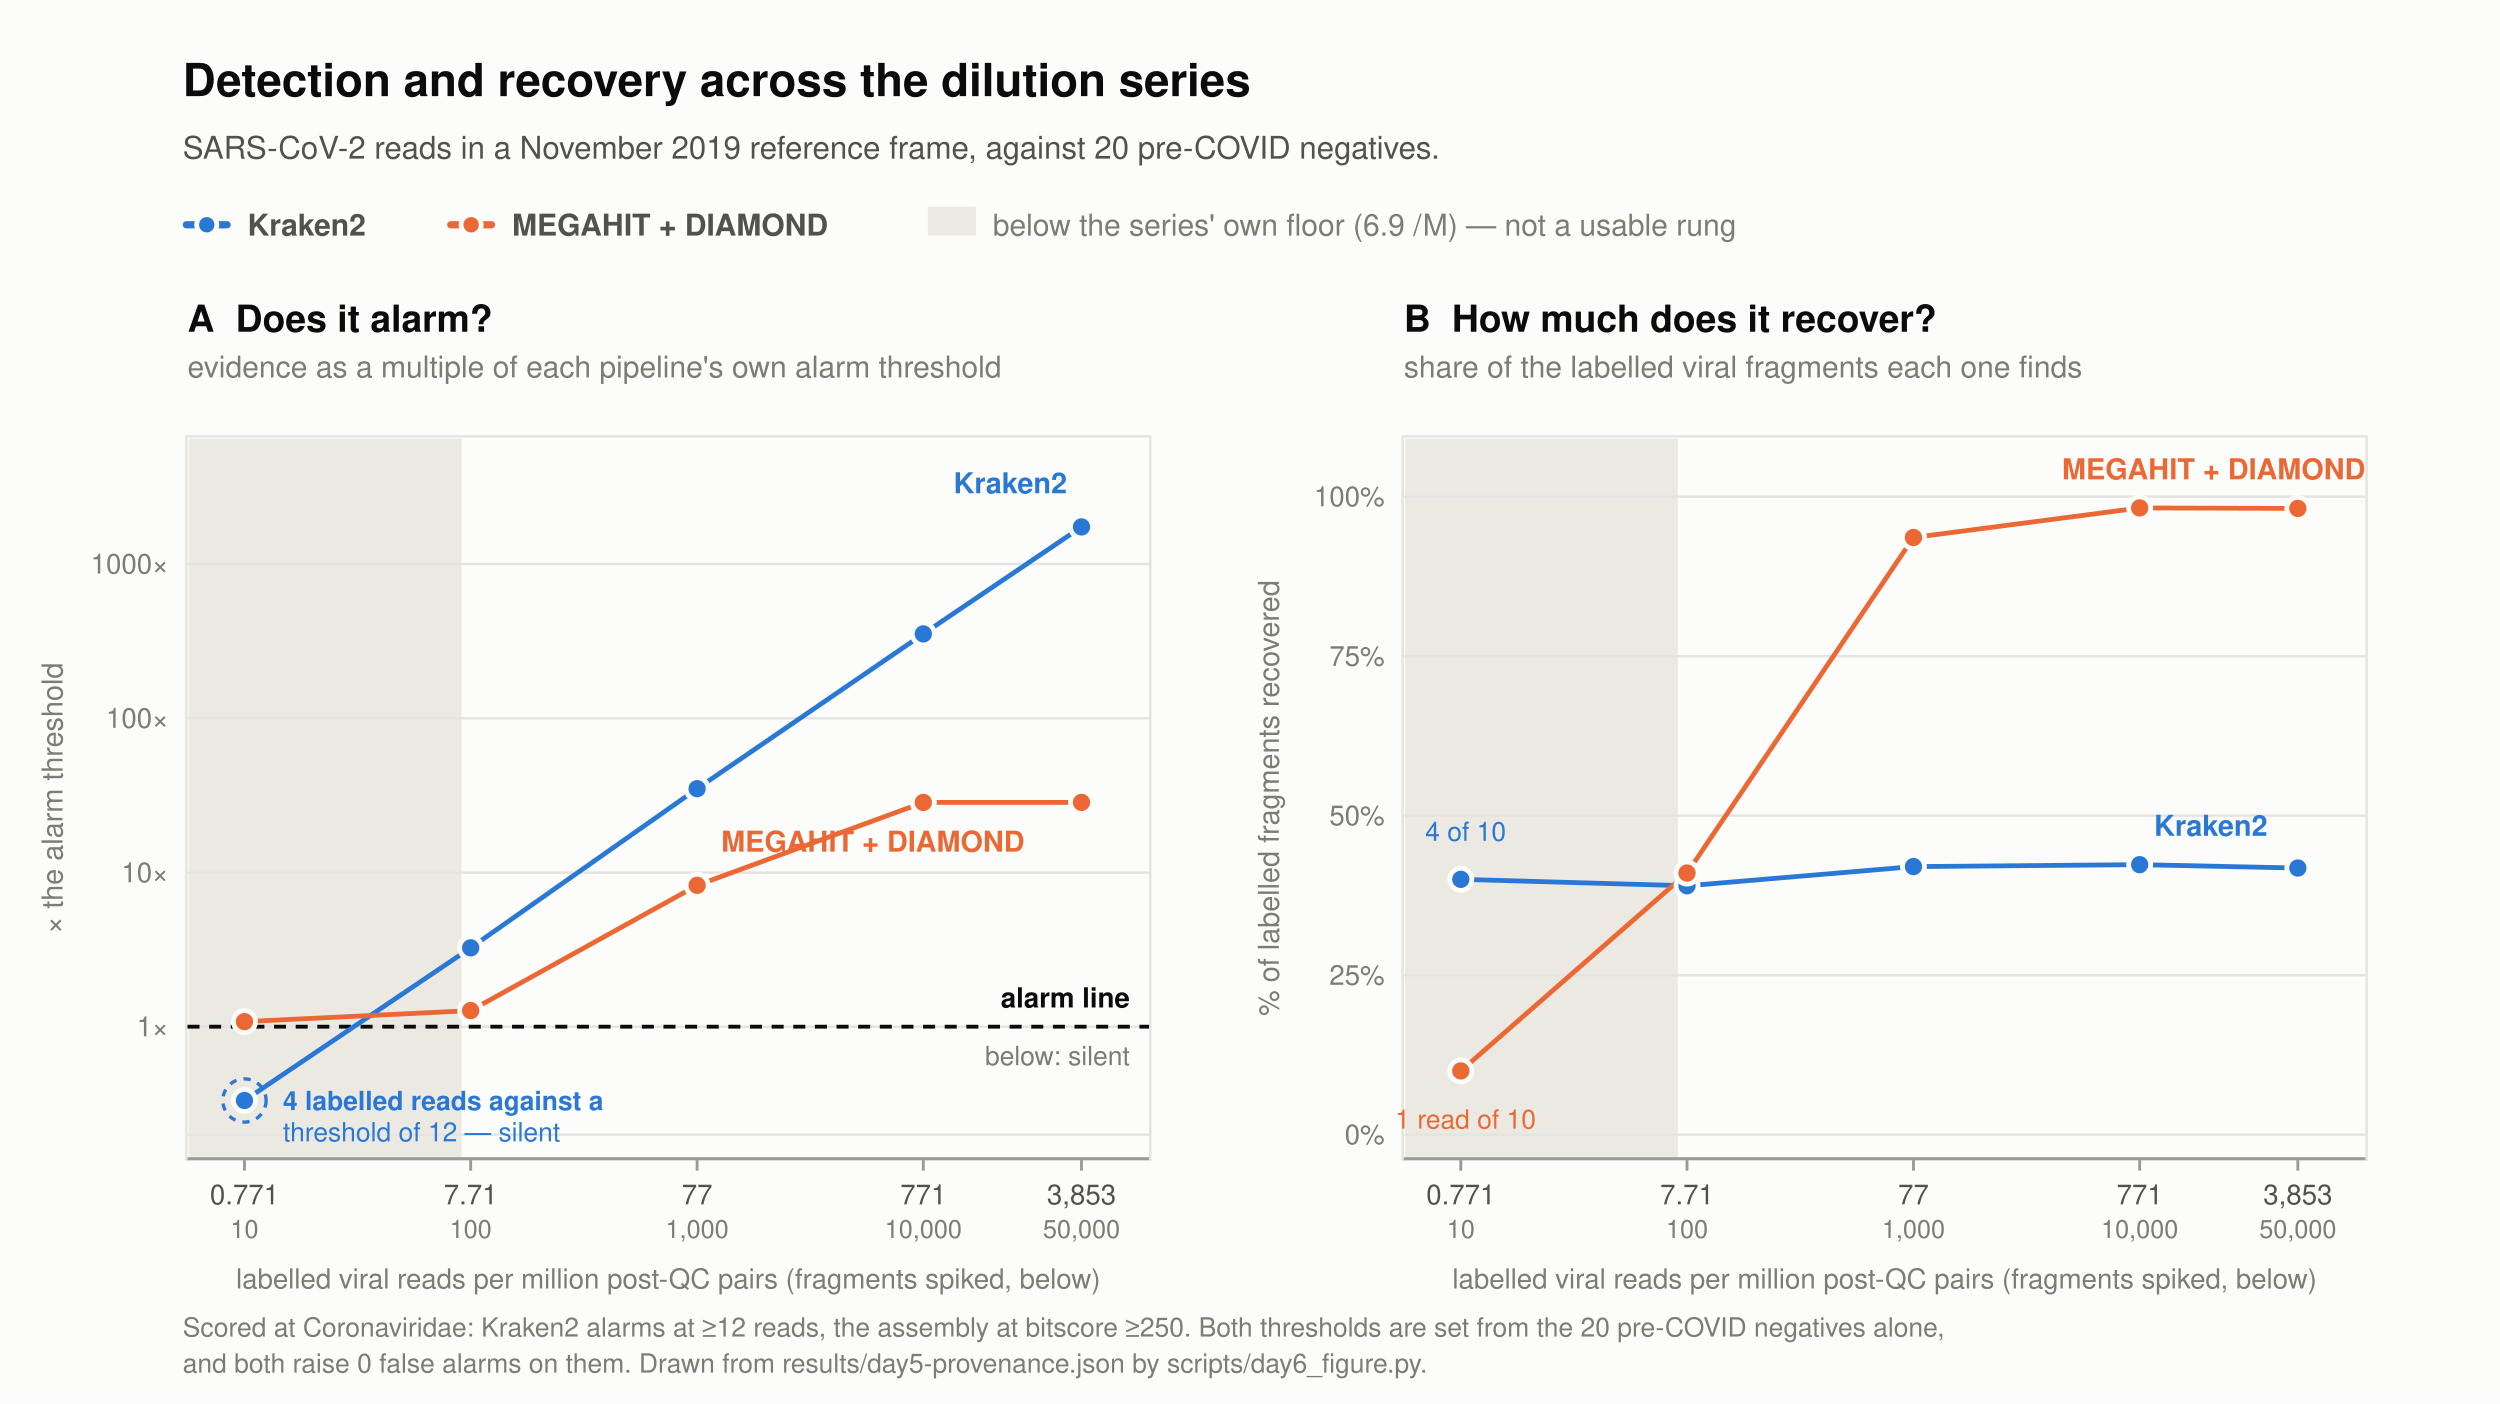
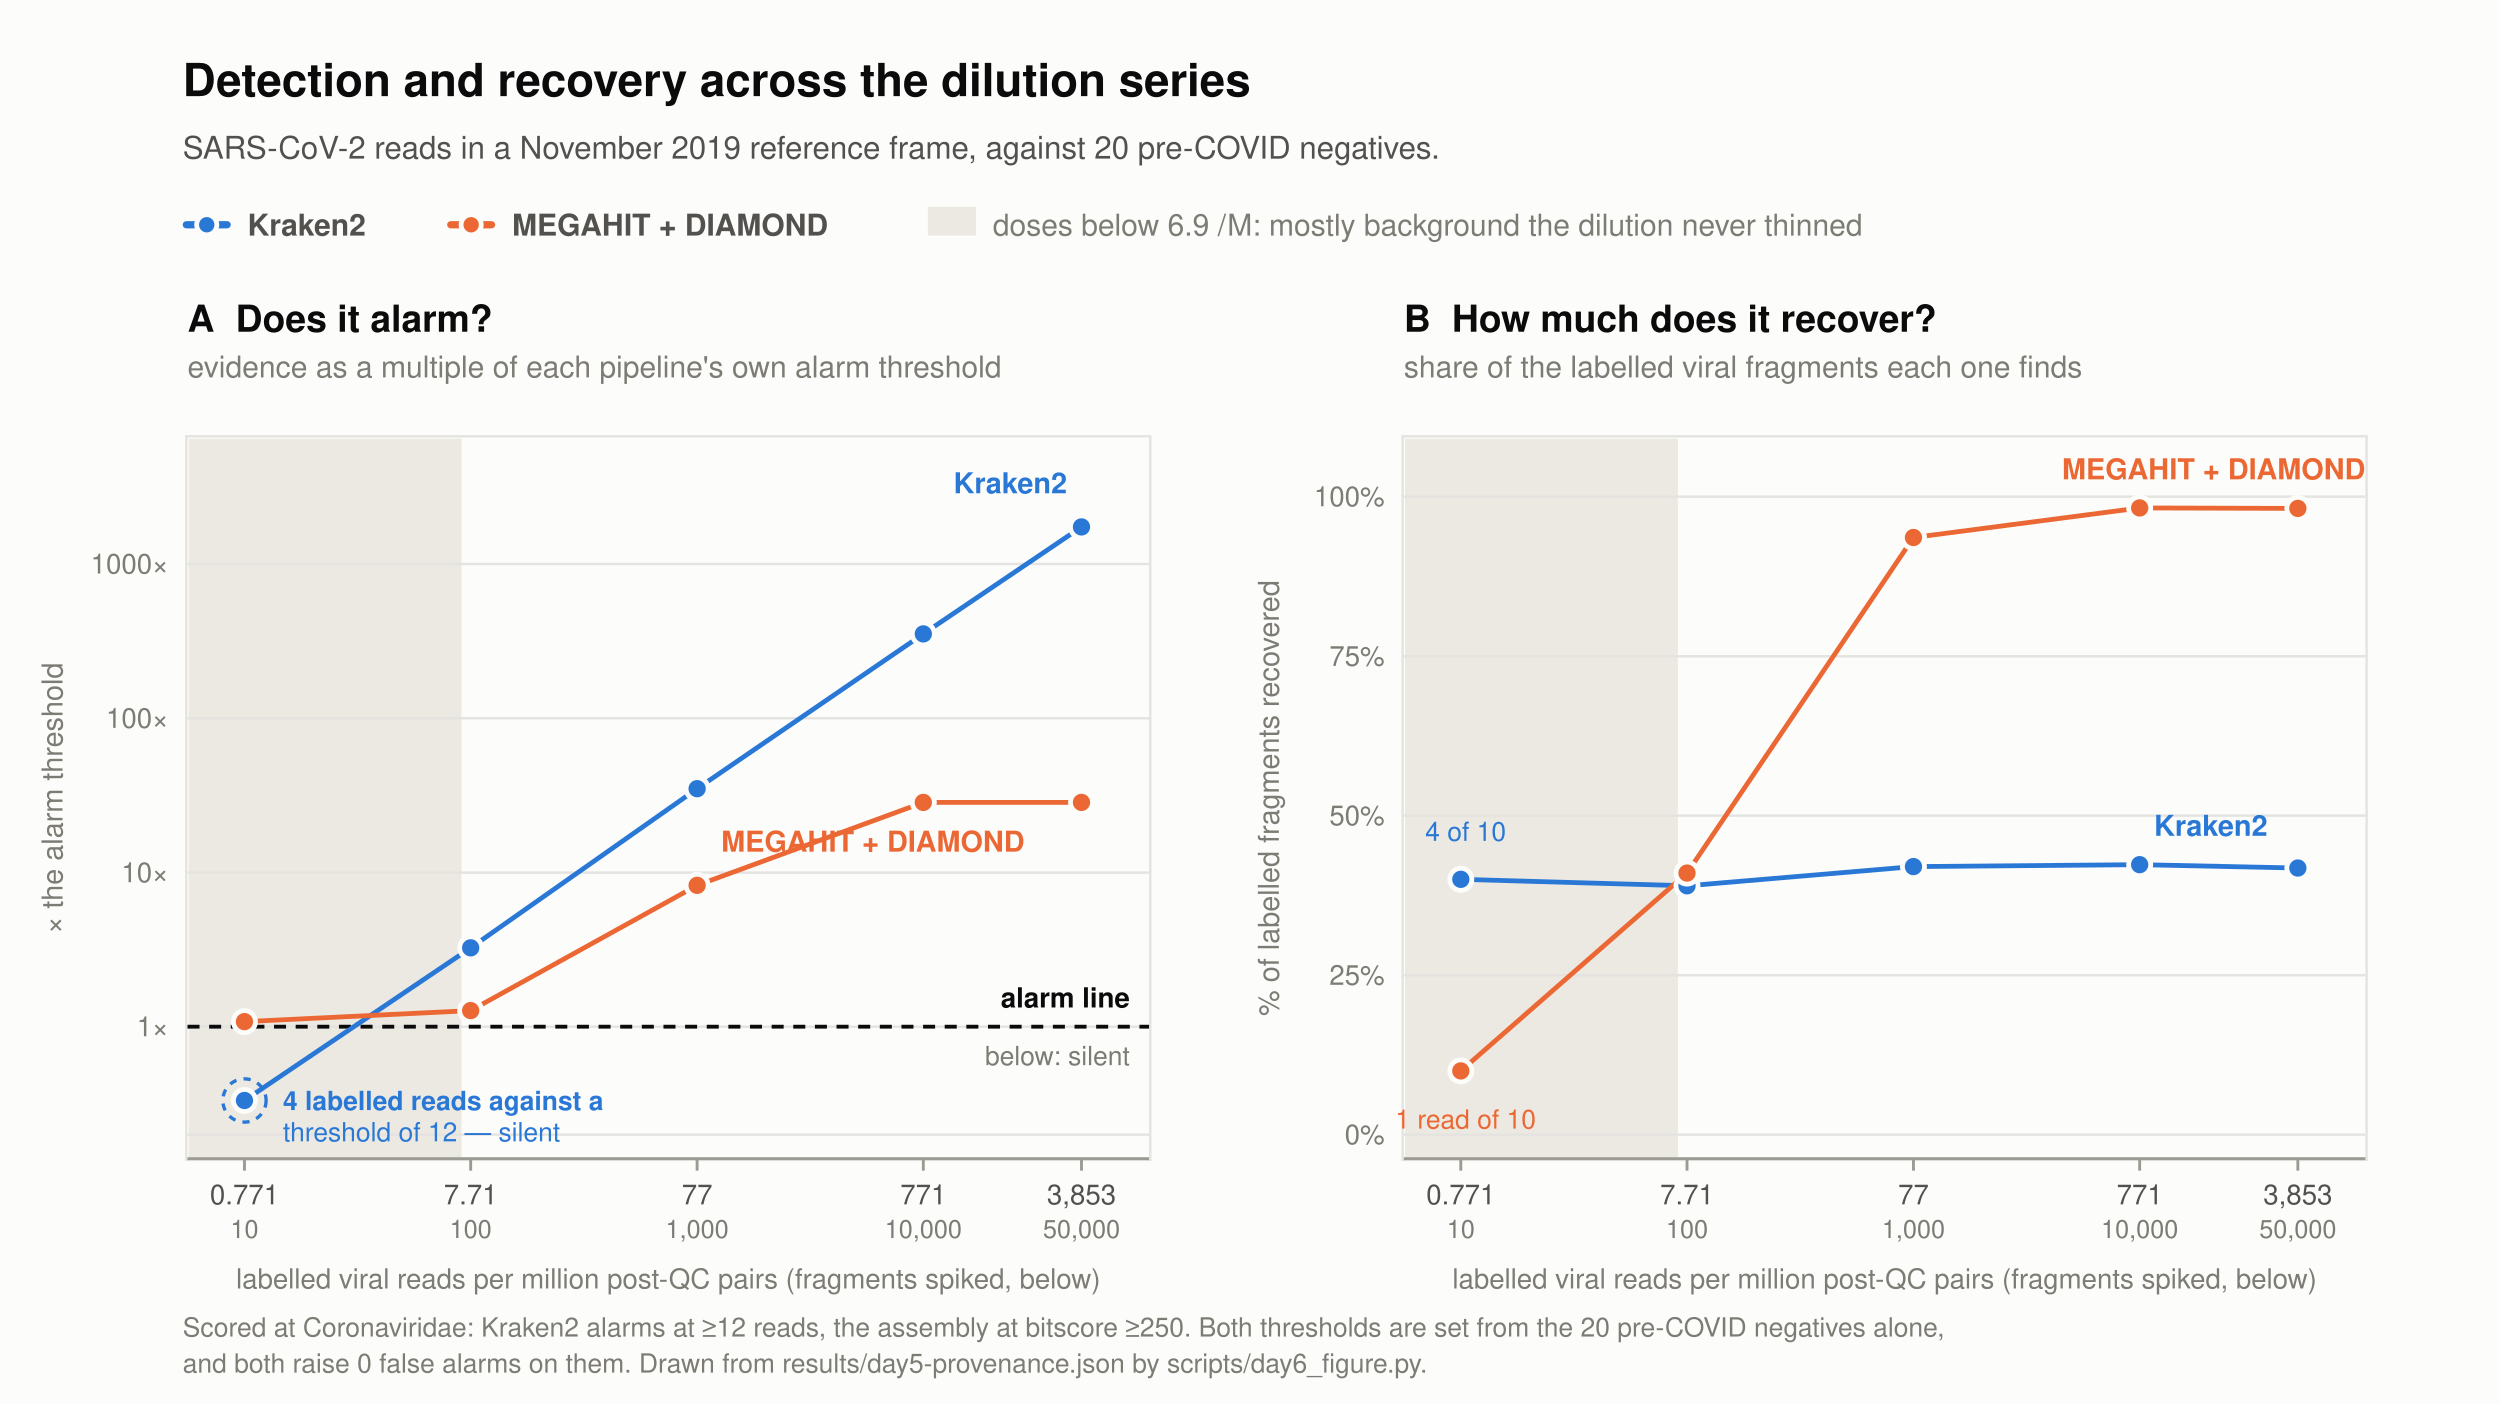
<svg xmlns="http://www.w3.org/2000/svg" width="1040" height="584" viewBox="0 0 1040 584" role="img" aria-label="Two panels: alarm margin and read recovery against dilution for both detection pipelines">
  <rect width="1040" height="584" fill="#fcfcfb" />
  <text x="76.0" y="40.0" font-family="ui-sans-serif,-apple-system,BlinkMacSystemFont,'Segoe UI',Helvetica,Arial,sans-serif" font-size="19" font-weight="700" fill="#0b0b0b" text-anchor="start">Detection and recovery across the dilution series</text>
  <text x="76.0" y="66.0" font-family="ui-sans-serif,-apple-system,BlinkMacSystemFont,'Segoe UI',Helvetica,Arial,sans-serif" font-size="13" font-weight="400" fill="#52514e" text-anchor="start">SARS-CoV-2 reads in a November 2019 reference frame, against 20 pre-COVID negatives.</text>
  <rect x="76" y="92" width="20" height="3" rx="1.5" fill="#2a78d6" />
  <circle cx="86.0" cy="93.5" r="4.2" fill="#2a78d6" stroke="#fcfcfb" stroke-width="2" />
  <text x="103.0" y="98.0" font-family="ui-sans-serif,-apple-system,BlinkMacSystemFont,'Segoe UI',Helvetica,Arial,sans-serif" font-size="12.5" font-weight="550" fill="#52514e" text-anchor="start">Kraken2</text>
  <rect x="186" y="92" width="20" height="3" rx="1.5" fill="#eb6834" />
  <circle cx="196.0" cy="93.5" r="4.2" fill="#eb6834" stroke="#fcfcfb" stroke-width="2" />
  <text x="213.0" y="98.0" font-family="ui-sans-serif,-apple-system,BlinkMacSystemFont,'Segoe UI',Helvetica,Arial,sans-serif" font-size="12.5" font-weight="550" fill="#52514e" text-anchor="start">MEGAHIT + DIAMOND</text>
  <rect x="386" y="86" width="20" height="12" fill="#ece9e2" />
-   <text x="413.0" y="98.0" font-family="ui-sans-serif,-apple-system,BlinkMacSystemFont,'Segoe UI',Helvetica,Arial,sans-serif" font-size="12.5" font-weight="400" fill="#7c7b74" text-anchor="start">below the series' own floor (6.9 /M) — not a usable rung</text>
+   <text x="413.0" y="98.0" font-family="ui-sans-serif,-apple-system,BlinkMacSystemFont,'Segoe UI',Helvetica,Arial,sans-serif" font-size="12.5" font-weight="400" fill="#7c7b74" text-anchor="start">doses below 6.9 /M: mostly background the dilution never thinned</text>
  <rect x="77.5" y="181.5" width="401" height="301" fill="none" stroke="#e4e3df" stroke-width="1" />
  <text x="78.0" y="138.0" font-family="ui-sans-serif,-apple-system,BlinkMacSystemFont,'Segoe UI',Helvetica,Arial,sans-serif" font-size="15.5" font-weight="700" fill="#0b0b0b" text-anchor="start">A</text>
  <text x="98.0" y="138.0" font-family="ui-sans-serif,-apple-system,BlinkMacSystemFont,'Segoe UI',Helvetica,Arial,sans-serif" font-size="15.5" font-weight="650" fill="#0b0b0b" text-anchor="start">Does it alarm?</text>
  <text x="78.0" y="157.0" font-family="ui-sans-serif,-apple-system,BlinkMacSystemFont,'Segoe UI',Helvetica,Arial,sans-serif" font-size="12.5" font-weight="400" fill="#7c7b74" text-anchor="start">evidence as a multiple of each pipeline's own alarm threshold</text>
  <text x="26.0" y="332.0" font-family="ui-sans-serif,-apple-system,BlinkMacSystemFont,'Segoe UI',Helvetica,Arial,sans-serif" font-size="12" fill="#7c7b74" text-anchor="middle" transform="rotate(-90 26.0 332.0)">× the alarm threshold</text>
  <rect x="78.5" y="182.5" width="113.5" height="299" fill="#ece9e2" />
  <line x1="78.0" y1="472.0" x2="478.0" y2="472.0" stroke="#e4e3df" stroke-width="1" />
  <line x1="78.0" y1="427.1" x2="478.0" y2="427.1" stroke="#e4e3df" stroke-width="1" />
  <text x="70.0" y="431.1" font-family="ui-sans-serif,-apple-system,BlinkMacSystemFont,'Segoe UI',Helvetica,Arial,sans-serif" font-size="11.5" font-weight="400" fill="#7c7b74" text-anchor="end">1×</text>
  <line x1="78.0" y1="363.0" x2="478.0" y2="363.0" stroke="#e4e3df" stroke-width="1" />
  <text x="70.0" y="367.0" font-family="ui-sans-serif,-apple-system,BlinkMacSystemFont,'Segoe UI',Helvetica,Arial,sans-serif" font-size="11.5" font-weight="400" fill="#7c7b74" text-anchor="end">10×</text>
  <line x1="78.0" y1="298.8" x2="478.0" y2="298.8" stroke="#e4e3df" stroke-width="1" />
  <text x="70.0" y="302.8" font-family="ui-sans-serif,-apple-system,BlinkMacSystemFont,'Segoe UI',Helvetica,Arial,sans-serif" font-size="11.5" font-weight="400" fill="#7c7b74" text-anchor="end">100×</text>
  <line x1="78.0" y1="234.6" x2="478.0" y2="234.6" stroke="#e4e3df" stroke-width="1" />
  <text x="70.0" y="238.6" font-family="ui-sans-serif,-apple-system,BlinkMacSystemFont,'Segoe UI',Helvetica,Arial,sans-serif" font-size="11.5" font-weight="400" fill="#7c7b74" text-anchor="end">1000×</text>
  <line x1="78.0" y1="427.1" x2="478.0" y2="427.1" stroke="#0b0b0b" stroke-width="1.6" stroke-dasharray="5 4" />
  <text x="470.0" y="419.1" font-family="ui-sans-serif,-apple-system,BlinkMacSystemFont,'Segoe UI',Helvetica,Arial,sans-serif" font-size="11.5" font-weight="600" fill="#0b0b0b" text-anchor="end">alarm line</text>
  <text x="470.0" y="443.1" font-family="ui-sans-serif,-apple-system,BlinkMacSystemFont,'Segoe UI',Helvetica,Arial,sans-serif" font-size="11" font-weight="400" fill="#7c7b74" text-anchor="end">below: silent</text>
  <polyline points="449.9,219.2 384.1,263.7 290.0,328.1 195.8,394.3 101.7,457.8" fill="none" stroke="#2a78d6" stroke-width="2.0" stroke-linecap="round" stroke-linejoin="round" />
  <polyline points="449.9,333.8 384.1,333.8 290.0,368.3 195.8,420.4 101.7,425.0" fill="none" stroke="#eb6834" stroke-width="2.0" stroke-linecap="round" stroke-linejoin="round" />
  <circle cx="449.9" cy="219.2" r="4.6" fill="#2a78d6" stroke="#fcfcfb" stroke-width="2" />
  <circle cx="384.1" cy="263.7" r="4.6" fill="#2a78d6" stroke="#fcfcfb" stroke-width="2" />
  <circle cx="290.0" cy="328.1" r="4.6" fill="#2a78d6" stroke="#fcfcfb" stroke-width="2" />
  <circle cx="195.8" cy="394.3" r="4.6" fill="#2a78d6" stroke="#fcfcfb" stroke-width="2" />
  <circle cx="101.7" cy="457.8" r="4.6" fill="#2a78d6" stroke="#fcfcfb" stroke-width="2" />
  <circle cx="449.9" cy="333.8" r="4.6" fill="#eb6834" stroke="#fcfcfb" stroke-width="2" />
  <circle cx="384.1" cy="333.8" r="4.6" fill="#eb6834" stroke="#fcfcfb" stroke-width="2" />
  <circle cx="290.0" cy="368.3" r="4.6" fill="#eb6834" stroke="#fcfcfb" stroke-width="2" />
  <circle cx="195.8" cy="420.4" r="4.6" fill="#eb6834" stroke="#fcfcfb" stroke-width="2" />
  <circle cx="101.7" cy="425.0" r="4.6" fill="#eb6834" stroke="#fcfcfb" stroke-width="2" />
  <circle cx="101.7" cy="457.8" r="9" fill="none" stroke="#2a78d6" stroke-width="1.4" stroke-dasharray="3 3" />
  <text x="117.7" y="461.8" font-family="ui-sans-serif,-apple-system,BlinkMacSystemFont,'Segoe UI',Helvetica,Arial,sans-serif" font-size="11" font-weight="600" fill="#2a78d6" text-anchor="start">4 labelled reads against a</text>
  <text x="117.7" y="474.8" font-family="ui-sans-serif,-apple-system,BlinkMacSystemFont,'Segoe UI',Helvetica,Arial,sans-serif" font-size="11" font-weight="400" fill="#2a78d6" text-anchor="start">threshold of 12 — silent</text>
  <text x="443.9" y="205.2" font-family="ui-sans-serif,-apple-system,BlinkMacSystemFont,'Segoe UI',Helvetica,Arial,sans-serif" font-size="12" font-weight="650" fill="#2a78d6" text-anchor="end">Kraken2</text>
  <text x="300.0" y="354.3" font-family="ui-sans-serif,-apple-system,BlinkMacSystemFont,'Segoe UI',Helvetica,Arial,sans-serif" font-size="12" font-weight="650" fill="#eb6834" text-anchor="start">MEGAHIT + DIAMOND</text>
  <rect x="583.5" y="181.5" width="401" height="301" fill="none" stroke="#e4e3df" stroke-width="1" />
  <text x="584.0" y="138.0" font-family="ui-sans-serif,-apple-system,BlinkMacSystemFont,'Segoe UI',Helvetica,Arial,sans-serif" font-size="15.5" font-weight="700" fill="#0b0b0b" text-anchor="start">B</text>
  <text x="604.0" y="138.0" font-family="ui-sans-serif,-apple-system,BlinkMacSystemFont,'Segoe UI',Helvetica,Arial,sans-serif" font-size="15.5" font-weight="650" fill="#0b0b0b" text-anchor="start">How much does it recover?</text>
  <text x="584.0" y="157.0" font-family="ui-sans-serif,-apple-system,BlinkMacSystemFont,'Segoe UI',Helvetica,Arial,sans-serif" font-size="12.5" font-weight="400" fill="#7c7b74" text-anchor="start">share of the labelled viral fragments each one finds</text>
  <text x="532.0" y="332.0" font-family="ui-sans-serif,-apple-system,BlinkMacSystemFont,'Segoe UI',Helvetica,Arial,sans-serif" font-size="12" fill="#7c7b74" text-anchor="middle" transform="rotate(-90 532.0 332.0)">% of labelled fragments recovered</text>
  <rect x="584.5" y="182.5" width="113.5" height="299" fill="#ece9e2" />
  <line x1="584.0" y1="472.0" x2="984.0" y2="472.0" stroke="#e4e3df" stroke-width="1" />
  <text x="576.0" y="476.0" font-family="ui-sans-serif,-apple-system,BlinkMacSystemFont,'Segoe UI',Helvetica,Arial,sans-serif" font-size="11.5" font-weight="400" fill="#7c7b74" text-anchor="end">0%</text>
  <line x1="584.0" y1="405.7" x2="984.0" y2="405.7" stroke="#e4e3df" stroke-width="1" />
  <text x="576.0" y="409.7" font-family="ui-sans-serif,-apple-system,BlinkMacSystemFont,'Segoe UI',Helvetica,Arial,sans-serif" font-size="11.5" font-weight="400" fill="#7c7b74" text-anchor="end">25%</text>
  <line x1="584.0" y1="339.3" x2="984.0" y2="339.3" stroke="#e4e3df" stroke-width="1" />
  <text x="576.0" y="343.3" font-family="ui-sans-serif,-apple-system,BlinkMacSystemFont,'Segoe UI',Helvetica,Arial,sans-serif" font-size="11.5" font-weight="400" fill="#7c7b74" text-anchor="end">50%</text>
  <line x1="584.0" y1="273.0" x2="984.0" y2="273.0" stroke="#e4e3df" stroke-width="1" />
  <text x="576.0" y="277.0" font-family="ui-sans-serif,-apple-system,BlinkMacSystemFont,'Segoe UI',Helvetica,Arial,sans-serif" font-size="11.5" font-weight="400" fill="#7c7b74" text-anchor="end">75%</text>
  <line x1="584.0" y1="206.6" x2="984.0" y2="206.6" stroke="#e4e3df" stroke-width="1" />
  <text x="576.0" y="210.6" font-family="ui-sans-serif,-apple-system,BlinkMacSystemFont,'Segoe UI',Helvetica,Arial,sans-serif" font-size="11.5" font-weight="400" fill="#7c7b74" text-anchor="end">100%</text>
  <polyline points="955.9,361.1 890.1,359.7 796.0,360.5 701.8,368.5 607.7,365.8" fill="none" stroke="#2a78d6" stroke-width="2.0" stroke-linecap="round" stroke-linejoin="round" />
  <polyline points="955.9,211.5 890.1,211.3 796.0,223.6 701.8,363.2 607.7,445.5" fill="none" stroke="#eb6834" stroke-width="2.0" stroke-linecap="round" stroke-linejoin="round" />
  <circle cx="955.9" cy="361.1" r="4.6" fill="#2a78d6" stroke="#fcfcfb" stroke-width="2" />
  <circle cx="890.1" cy="359.7" r="4.6" fill="#2a78d6" stroke="#fcfcfb" stroke-width="2" />
  <circle cx="796.0" cy="360.5" r="4.6" fill="#2a78d6" stroke="#fcfcfb" stroke-width="2" />
  <circle cx="701.8" cy="368.5" r="4.6" fill="#2a78d6" stroke="#fcfcfb" stroke-width="2" />
  <circle cx="607.7" cy="365.8" r="4.6" fill="#2a78d6" stroke="#fcfcfb" stroke-width="2" />
  <circle cx="955.9" cy="211.5" r="4.6" fill="#eb6834" stroke="#fcfcfb" stroke-width="2" />
  <circle cx="890.1" cy="211.3" r="4.6" fill="#eb6834" stroke="#fcfcfb" stroke-width="2" />
  <circle cx="796.0" cy="223.6" r="4.6" fill="#eb6834" stroke="#fcfcfb" stroke-width="2" />
  <circle cx="701.8" cy="363.2" r="4.6" fill="#eb6834" stroke="#fcfcfb" stroke-width="2" />
  <circle cx="607.7" cy="445.5" r="4.6" fill="#eb6834" stroke="#fcfcfb" stroke-width="2" />
  <text x="984.0" y="199.4" font-family="ui-sans-serif,-apple-system,BlinkMacSystemFont,'Segoe UI',Helvetica,Arial,sans-serif" font-size="12" font-weight="650" fill="#eb6834" text-anchor="end">MEGAHIT + DIAMOND</text>
  <text x="896.1" y="347.7" font-family="ui-sans-serif,-apple-system,BlinkMacSystemFont,'Segoe UI',Helvetica,Arial,sans-serif" font-size="12" font-weight="650" fill="#2a78d6" text-anchor="start">Kraken2</text>
  <text x="609.7" y="469.5" font-family="ui-sans-serif,-apple-system,BlinkMacSystemFont,'Segoe UI',Helvetica,Arial,sans-serif" font-size="11" font-weight="400" fill="#eb6834" text-anchor="middle">1 read of 10</text>
  <text x="609.7" y="349.8" font-family="ui-sans-serif,-apple-system,BlinkMacSystemFont,'Segoe UI',Helvetica,Arial,sans-serif" font-size="11" font-weight="400" fill="#2a78d6" text-anchor="middle">4 of 10</text>
  <line x1="78.0" y1="482.0" x2="478.0" y2="482.0" stroke="#9b9a93" stroke-width="1.2" />
  <line x1="449.9" y1="482.0" x2="449.9" y2="487.0" stroke="#9b9a93" stroke-width="1.2" />
  <text x="449.9" y="501.0" font-family="ui-sans-serif,-apple-system,BlinkMacSystemFont,'Segoe UI',Helvetica,Arial,sans-serif" font-size="11.5" font-weight="400" fill="#52514e" text-anchor="middle">3,853</text>
  <text x="449.9" y="515.0" font-family="ui-sans-serif,-apple-system,BlinkMacSystemFont,'Segoe UI',Helvetica,Arial,sans-serif" font-size="10.5" font-weight="400" fill="#7c7b74" text-anchor="middle">50,000</text>
  <line x1="384.1" y1="482.0" x2="384.1" y2="487.0" stroke="#9b9a93" stroke-width="1.2" />
  <text x="384.1" y="501.0" font-family="ui-sans-serif,-apple-system,BlinkMacSystemFont,'Segoe UI',Helvetica,Arial,sans-serif" font-size="11.5" font-weight="400" fill="#52514e" text-anchor="middle">771</text>
  <text x="384.1" y="515.0" font-family="ui-sans-serif,-apple-system,BlinkMacSystemFont,'Segoe UI',Helvetica,Arial,sans-serif" font-size="10.5" font-weight="400" fill="#7c7b74" text-anchor="middle">10,000</text>
  <line x1="290.0" y1="482.0" x2="290.0" y2="487.0" stroke="#9b9a93" stroke-width="1.2" />
  <text x="290.0" y="501.0" font-family="ui-sans-serif,-apple-system,BlinkMacSystemFont,'Segoe UI',Helvetica,Arial,sans-serif" font-size="11.5" font-weight="400" fill="#52514e" text-anchor="middle">77</text>
  <text x="290.0" y="515.0" font-family="ui-sans-serif,-apple-system,BlinkMacSystemFont,'Segoe UI',Helvetica,Arial,sans-serif" font-size="10.5" font-weight="400" fill="#7c7b74" text-anchor="middle">1,000</text>
  <line x1="195.8" y1="482.0" x2="195.8" y2="487.0" stroke="#9b9a93" stroke-width="1.2" />
  <text x="195.8" y="501.0" font-family="ui-sans-serif,-apple-system,BlinkMacSystemFont,'Segoe UI',Helvetica,Arial,sans-serif" font-size="11.5" font-weight="400" fill="#52514e" text-anchor="middle">7.71</text>
  <text x="195.8" y="515.0" font-family="ui-sans-serif,-apple-system,BlinkMacSystemFont,'Segoe UI',Helvetica,Arial,sans-serif" font-size="10.5" font-weight="400" fill="#7c7b74" text-anchor="middle">100</text>
  <line x1="101.7" y1="482.0" x2="101.7" y2="487.0" stroke="#9b9a93" stroke-width="1.2" />
  <text x="101.7" y="501.0" font-family="ui-sans-serif,-apple-system,BlinkMacSystemFont,'Segoe UI',Helvetica,Arial,sans-serif" font-size="11.5" font-weight="400" fill="#52514e" text-anchor="middle">0.771</text>
  <text x="101.7" y="515.0" font-family="ui-sans-serif,-apple-system,BlinkMacSystemFont,'Segoe UI',Helvetica,Arial,sans-serif" font-size="10.5" font-weight="400" fill="#7c7b74" text-anchor="middle">10</text>
  <text x="278.0" y="536.0" font-family="ui-sans-serif,-apple-system,BlinkMacSystemFont,'Segoe UI',Helvetica,Arial,sans-serif" font-size="11.5" font-weight="400" fill="#7c7b74" text-anchor="middle">labelled viral reads per million post-QC pairs  (fragments spiked, below)</text>
  <line x1="584.0" y1="482.0" x2="984.0" y2="482.0" stroke="#9b9a93" stroke-width="1.2" />
  <line x1="955.9" y1="482.0" x2="955.9" y2="487.0" stroke="#9b9a93" stroke-width="1.2" />
  <text x="955.9" y="501.0" font-family="ui-sans-serif,-apple-system,BlinkMacSystemFont,'Segoe UI',Helvetica,Arial,sans-serif" font-size="11.5" font-weight="400" fill="#52514e" text-anchor="middle">3,853</text>
  <text x="955.9" y="515.0" font-family="ui-sans-serif,-apple-system,BlinkMacSystemFont,'Segoe UI',Helvetica,Arial,sans-serif" font-size="10.5" font-weight="400" fill="#7c7b74" text-anchor="middle">50,000</text>
  <line x1="890.1" y1="482.0" x2="890.1" y2="487.0" stroke="#9b9a93" stroke-width="1.2" />
  <text x="890.1" y="501.0" font-family="ui-sans-serif,-apple-system,BlinkMacSystemFont,'Segoe UI',Helvetica,Arial,sans-serif" font-size="11.5" font-weight="400" fill="#52514e" text-anchor="middle">771</text>
  <text x="890.1" y="515.0" font-family="ui-sans-serif,-apple-system,BlinkMacSystemFont,'Segoe UI',Helvetica,Arial,sans-serif" font-size="10.5" font-weight="400" fill="#7c7b74" text-anchor="middle">10,000</text>
  <line x1="796.0" y1="482.0" x2="796.0" y2="487.0" stroke="#9b9a93" stroke-width="1.2" />
  <text x="796.0" y="501.0" font-family="ui-sans-serif,-apple-system,BlinkMacSystemFont,'Segoe UI',Helvetica,Arial,sans-serif" font-size="11.5" font-weight="400" fill="#52514e" text-anchor="middle">77</text>
  <text x="796.0" y="515.0" font-family="ui-sans-serif,-apple-system,BlinkMacSystemFont,'Segoe UI',Helvetica,Arial,sans-serif" font-size="10.5" font-weight="400" fill="#7c7b74" text-anchor="middle">1,000</text>
  <line x1="701.8" y1="482.0" x2="701.8" y2="487.0" stroke="#9b9a93" stroke-width="1.2" />
  <text x="701.8" y="501.0" font-family="ui-sans-serif,-apple-system,BlinkMacSystemFont,'Segoe UI',Helvetica,Arial,sans-serif" font-size="11.5" font-weight="400" fill="#52514e" text-anchor="middle">7.71</text>
  <text x="701.8" y="515.0" font-family="ui-sans-serif,-apple-system,BlinkMacSystemFont,'Segoe UI',Helvetica,Arial,sans-serif" font-size="10.5" font-weight="400" fill="#7c7b74" text-anchor="middle">100</text>
  <line x1="607.7" y1="482.0" x2="607.7" y2="487.0" stroke="#9b9a93" stroke-width="1.2" />
  <text x="607.7" y="501.0" font-family="ui-sans-serif,-apple-system,BlinkMacSystemFont,'Segoe UI',Helvetica,Arial,sans-serif" font-size="11.5" font-weight="400" fill="#52514e" text-anchor="middle">0.771</text>
  <text x="607.7" y="515.0" font-family="ui-sans-serif,-apple-system,BlinkMacSystemFont,'Segoe UI',Helvetica,Arial,sans-serif" font-size="10.5" font-weight="400" fill="#7c7b74" text-anchor="middle">10</text>
  <text x="784.0" y="536.0" font-family="ui-sans-serif,-apple-system,BlinkMacSystemFont,'Segoe UI',Helvetica,Arial,sans-serif" font-size="11.5" font-weight="400" fill="#7c7b74" text-anchor="middle">labelled viral reads per million post-QC pairs  (fragments spiked, below)</text>
  <text x="76.0" y="556.0" font-family="ui-sans-serif,-apple-system,BlinkMacSystemFont,'Segoe UI',Helvetica,Arial,sans-serif" font-size="11" font-weight="400" fill="#7c7b74" text-anchor="start">Scored at Coronaviridae: Kraken2 alarms at ≥12 reads, the assembly at bitscore ≥250. Both thresholds are set from the 20 pre-COVID negatives alone,</text>
  <text x="76.0" y="571.0" font-family="ui-sans-serif,-apple-system,BlinkMacSystemFont,'Segoe UI',Helvetica,Arial,sans-serif" font-size="11" font-weight="400" fill="#7c7b74" text-anchor="start">and both raise 0 false alarms on them. Drawn from results/day5-provenance.json by scripts/day6_figure.py.</text>
</svg>
